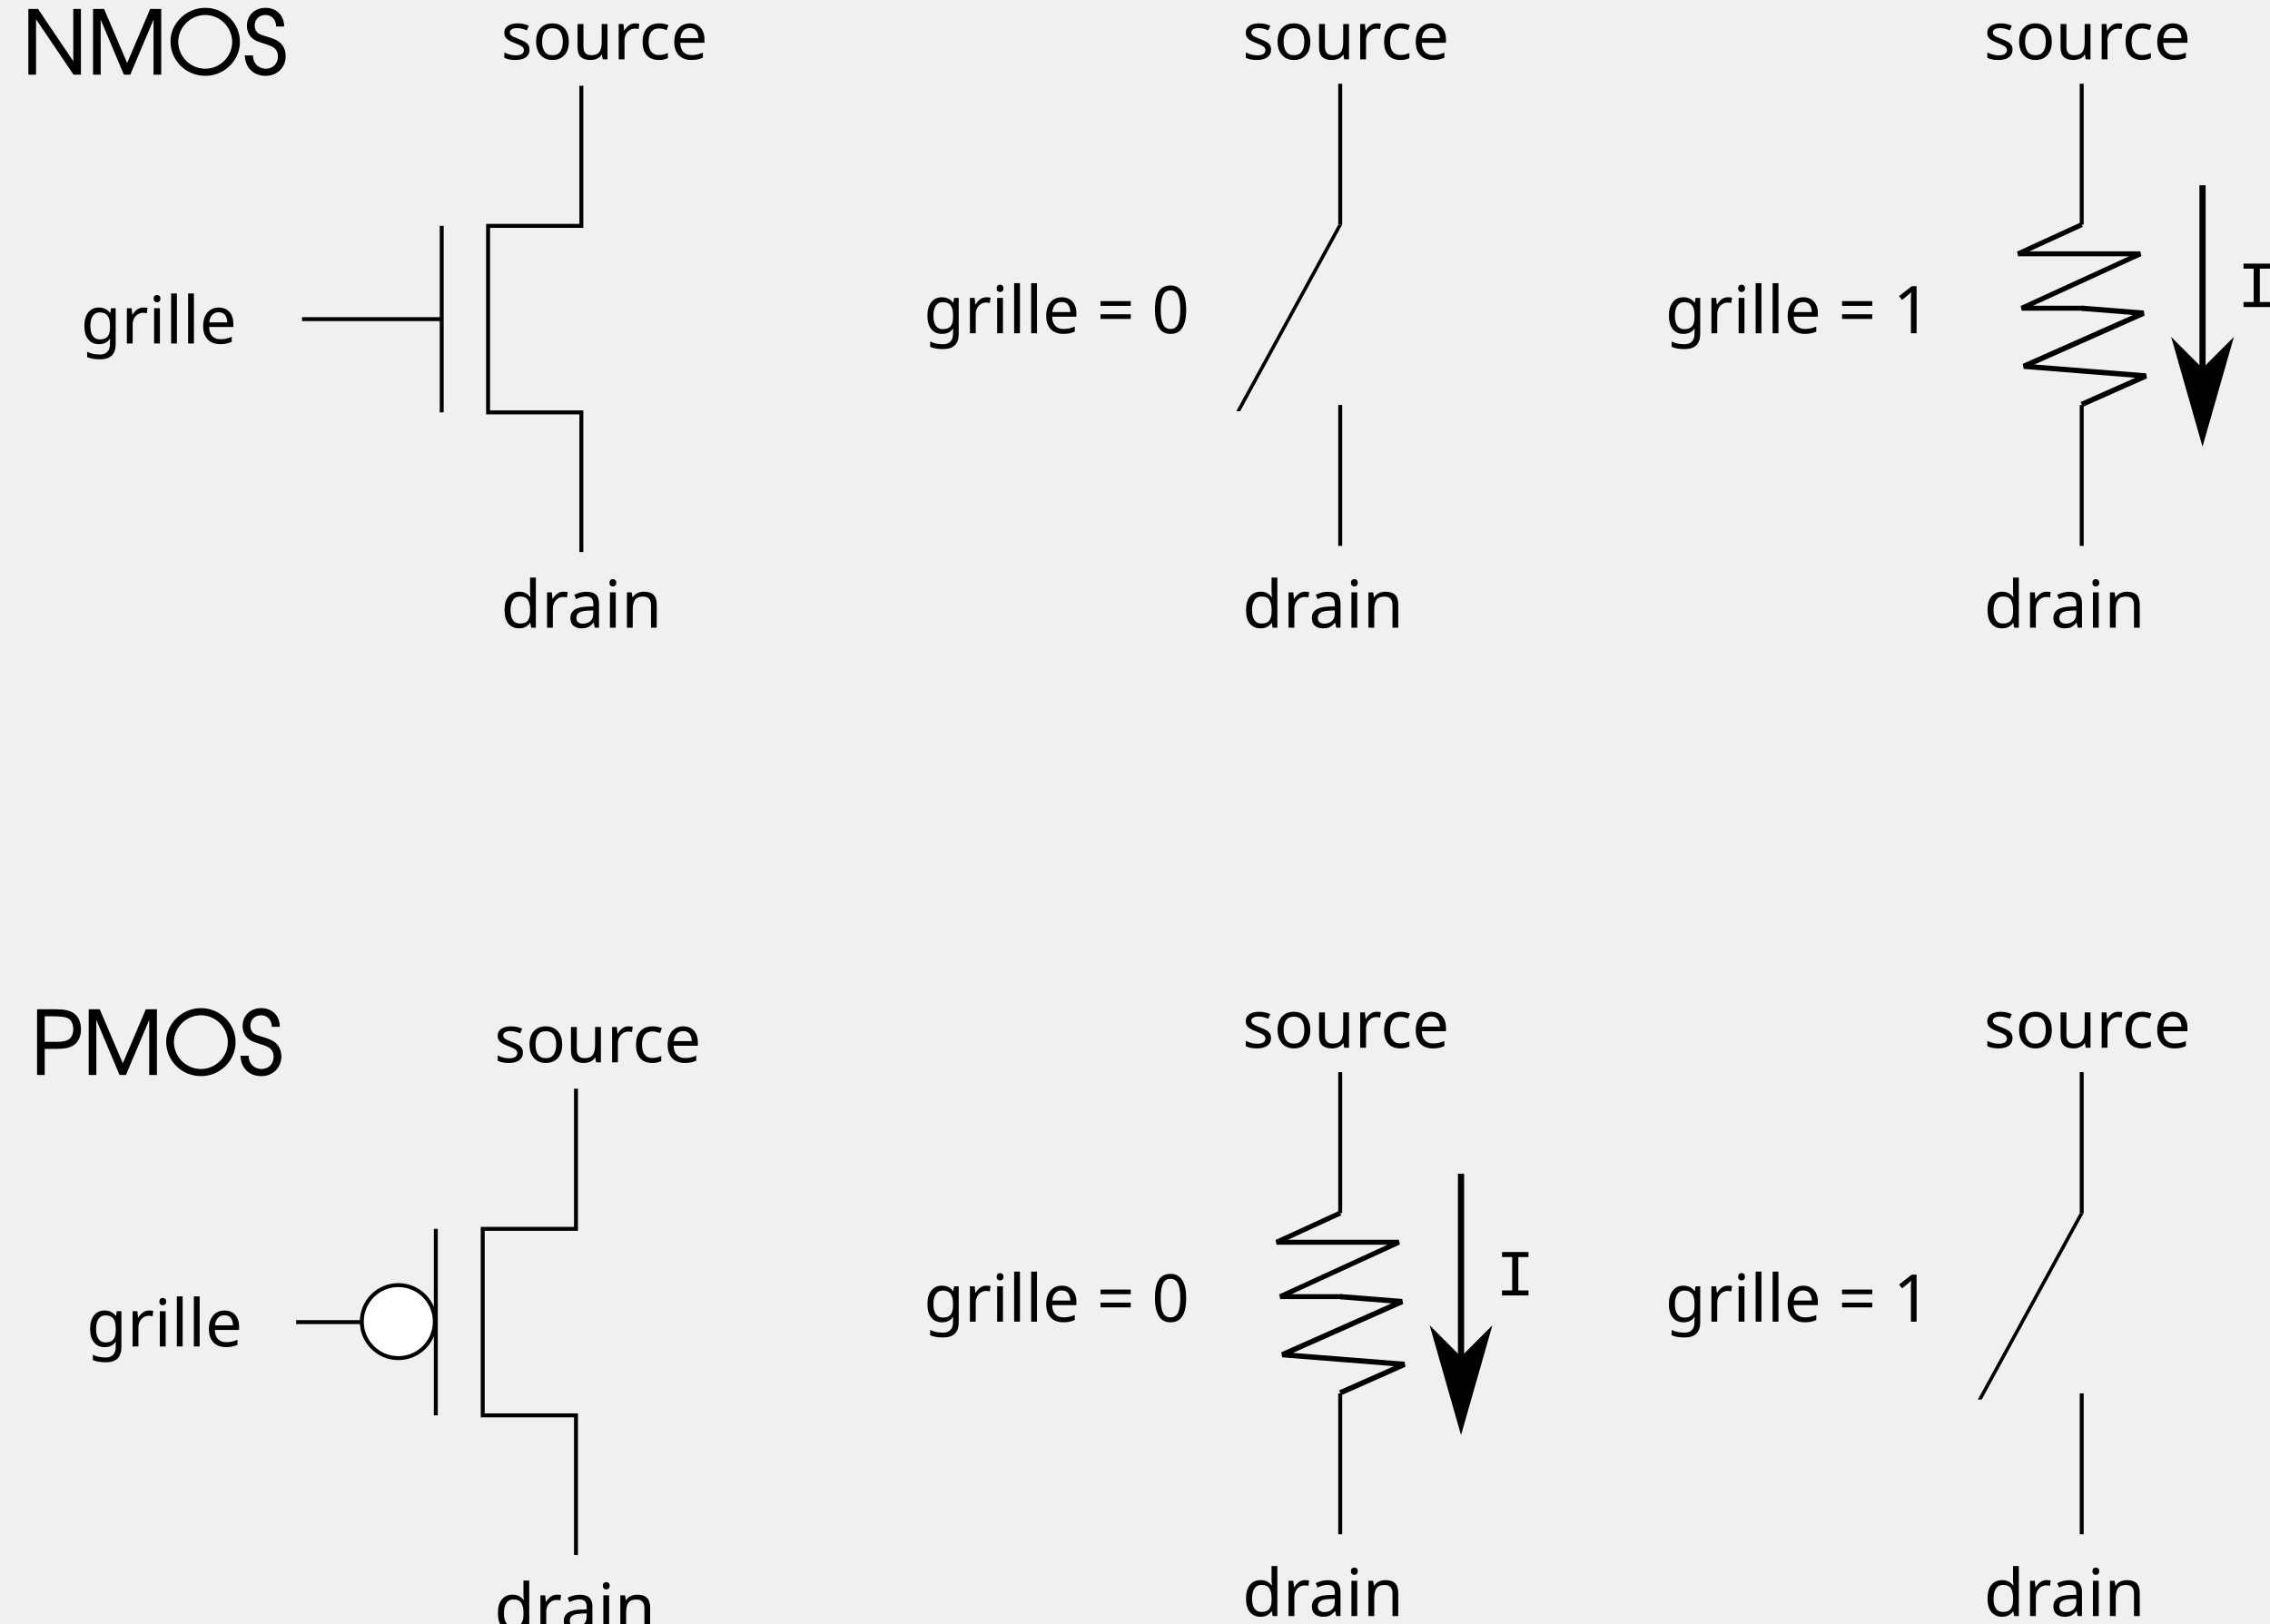
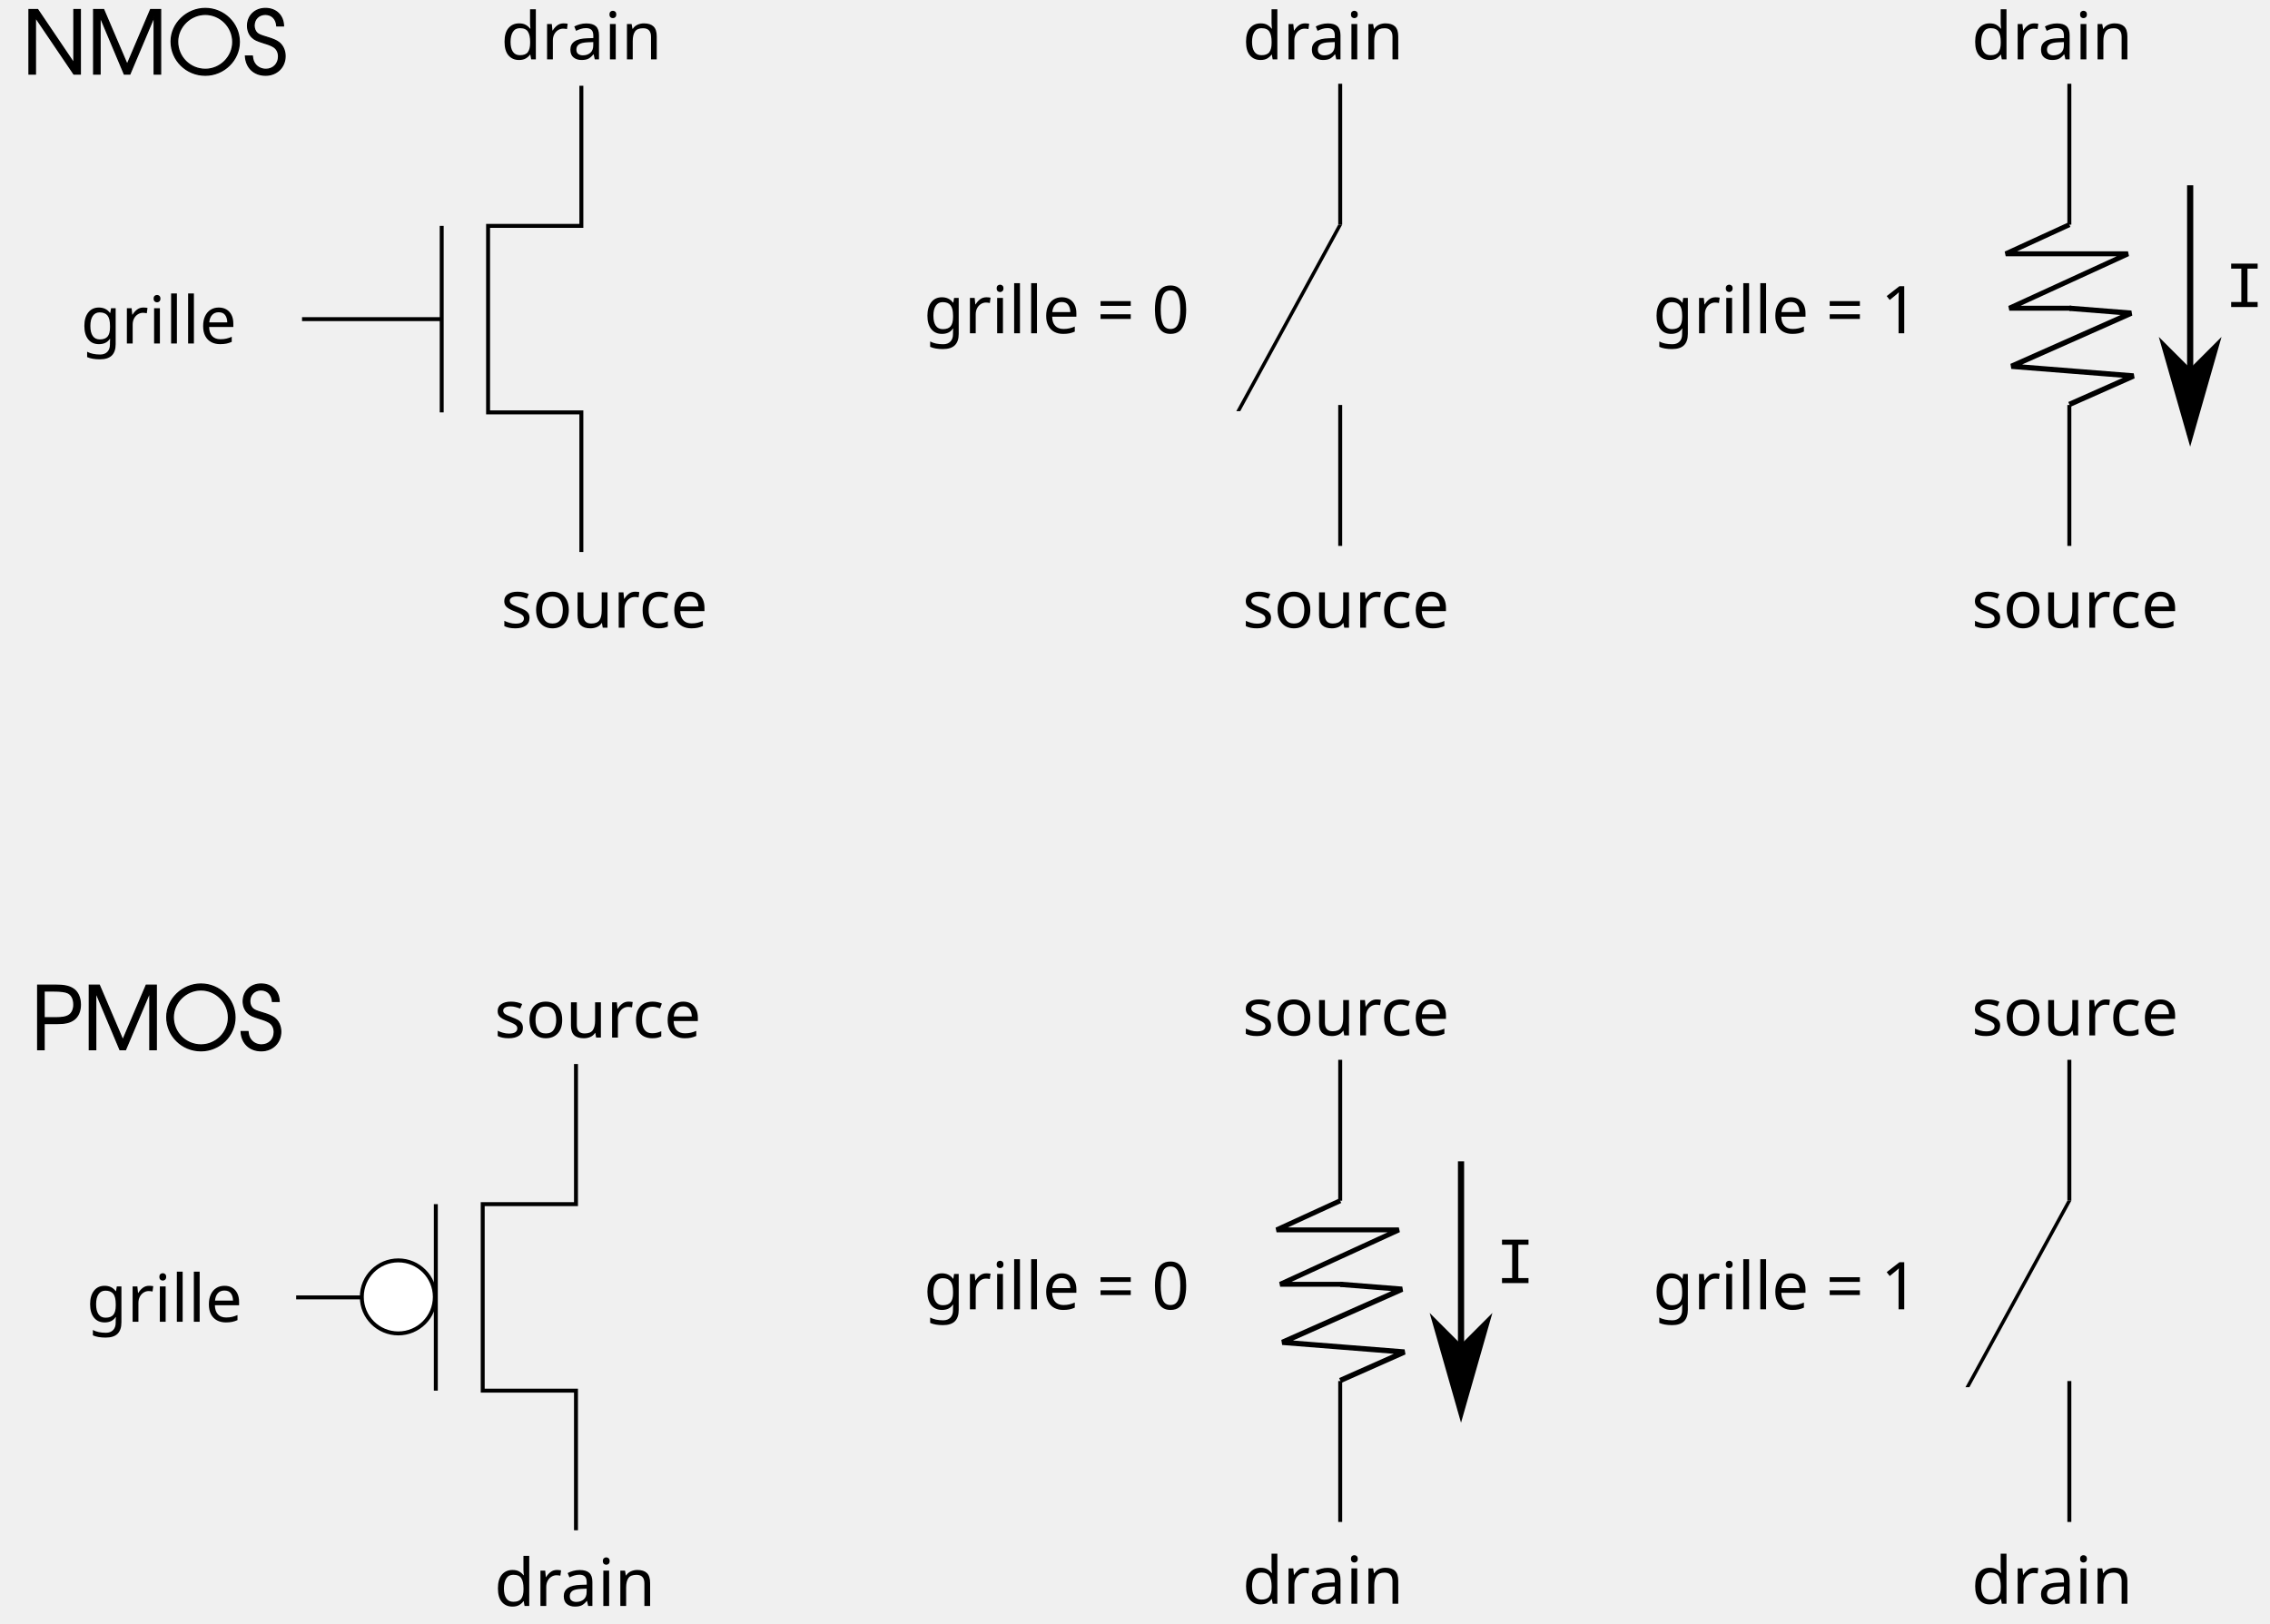
<svg xmlns="http://www.w3.org/2000/svg" width="3.827in" height="2.738in" viewBox="3454 834 4599.727 3206.632" version="1.1" id="svg332">
  <defs id="defs336">
    <marker orient="auto" refY="0" refX="0" id="Arrow1Lend" style="overflow:visible">
      <path id="path1290" d="M 0,0 5,-5 -12.5,0 5,5 Z" style="fill:#000000;fill-opacity:1;fill-rule:evenodd;stroke:#000000;stroke-width:1pt;stroke-opacity:1" transform="matrix(-0.8,0,0,-0.8,-10,0)" />
    </marker>
  </defs>
  <polyline id="polyline300" style="fill:none;stroke:#000000;stroke-width:8;stroke-linecap:butt;stroke-linejoin:miter" points="4251,2078 4251,1795 4062,1795 4062,1417 4251,1417 4251,1133 " transform="translate(381.0158,-167.276)" />
  <polyline id="polyline302" style="fill:none;stroke:#000000;stroke-width:8;stroke-linecap:butt;stroke-linejoin:miter" points="3968,1795 3968,1417 " transform="translate(381.0158,-167.276)" />
  <polyline id="polyline304" style="fill:none;stroke:#000000;stroke-width:8;stroke-linecap:butt;stroke-linejoin:miter" points="3685,1606 3968,1606 " transform="translate(381.0158,-167.276)" />
-   <polyline id="polyline306" style="fill:none;stroke:#000000;stroke-width:8;stroke-linecap:butt;stroke-linejoin:miter" points="7559,2078 7559,1795 7370,1795 7370,1417 7559,1417 7559,1133 " transform="translate(-2937.879,1865.564)" />
-   <polyline id="polyline308" style="fill:none;stroke:#000000;stroke-width:8;stroke-linecap:butt;stroke-linejoin:miter" points="7275,1795 7275,1417 " transform="translate(-2937.879,1865.564)" />
-   <polyline id="polyline310" style="fill:none;stroke:#000000;stroke-width:8;stroke-linecap:butt;stroke-linejoin:miter" points="6992,1606 7275,1606 " transform="translate(-2937.879,1865.564)" />
-   <text style="font-style:normal;font-weight:normal;font-size:177px;font-family:AvantGarde;text-anchor:middle;fill:#000000;stroke:#000000;stroke-width:0.025in" id="text318" font-size="177" font-weight="normal" font-style="normal" y="2969.508" x="3771.841" xml:space="preserve">PMOS</text>
+   <polyline id="polyline306" style="fill:none;stroke:#000000;stroke-width:8;stroke-linecap:butt;stroke-linejoin:miter" points="7559,2078 7559,1795 7370,1795 7370,1417 7559,1417 7559,1133 " transform="translate(-2937.879,1815.48)" />
+   <polyline id="polyline308" style="fill:none;stroke:#000000;stroke-width:8;stroke-linecap:butt;stroke-linejoin:miter" points="7275,1795 7275,1417 " transform="translate(-2937.879,1815.48)" />
+   <polyline id="polyline310" style="fill:none;stroke:#000000;stroke-width:8;stroke-linecap:butt;stroke-linejoin:miter" points="6992,1606 7275,1606 " transform="translate(-2937.879,1815.48)" />
+   <text style="font-style:normal;font-weight:normal;font-size:177px;font-family:AvantGarde;text-anchor:middle;fill:#000000;stroke:#000000;stroke-width:0.025in" id="text318" font-size="177" font-weight="normal" font-style="normal" y="2919.425" x="3771.841" xml:space="preserve">PMOS</text>
  <text style="font-style:normal;font-weight:normal;font-size:177px;font-family:AvantGarde;text-anchor:middle;fill:#000000;stroke:#000000;stroke-width:0.025in" id="text326" font-size="177" font-weight="normal" font-style="normal" y="942.104" x="3767.428" xml:space="preserve">NMOS</text>
-   <circle id="circle328" style="fill:#ffffff;stroke:#000000;stroke-width:8" r="74" cy="3470.564" cx="4261.122" />
+   <circle id="circle328" style="fill:#ffffff;stroke:#000000;stroke-width:8" r="74" cy="3420.481" cx="4261.122" />
  <text xml:space="preserve" style="font-style:normal;font-weight:normal;font-size:500.833px;line-height:1.25;font-family:sans-serif;letter-spacing:0px;word-spacing:0px;fill:#000000;fill-opacity:1;stroke:none;stroke-width:12.521" x="3617.6" y="1488.136" id="text396">
    <tspan id="tspan394" x="3617.6" y="1488.136" style="font-size:133.556px;stroke-width:12.521">grille</tspan>
  </text>
-   <text id="text400" y="3520.976" x="3629.247" style="font-style:normal;font-weight:normal;font-size:500.833px;line-height:1.25;font-family:sans-serif;letter-spacing:0px;word-spacing:0px;fill:#000000;fill-opacity:1;stroke:none;stroke-width:12.521" xml:space="preserve">
-     <tspan style="font-size:133.556px;stroke-width:12.521" y="3520.976" x="3629.247" id="tspan398">grille</tspan>
+   <text id="text400" y="3470.892" x="3629.247" style="font-style:normal;font-weight:normal;font-size:500.833px;line-height:1.25;font-family:sans-serif;letter-spacing:0px;word-spacing:0px;fill:#000000;fill-opacity:1;stroke:none;stroke-width:12.521" xml:space="preserve">
+     <tspan style="font-size:133.556px;stroke-width:12.521" y="3470.892" x="3629.247" id="tspan398">grille</tspan>
  </text>
  <text id="text404" y="912.178" x="4469.018" style="font-style:normal;font-weight:normal;font-size:500.833px;line-height:1.25;font-family:sans-serif;letter-spacing:0px;word-spacing:0px;fill:#000000;fill-opacity:1;stroke:none;stroke-width:12.521" xml:space="preserve">
-     <tspan style="font-size:133.556px;stroke-width:12.521" y="912.178" x="4469.018" id="tspan402">source</tspan>
+     <tspan style="font-size:133.556px;stroke-width:12.521" y="912.178" x="4469.018" id="tspan402">drain</tspan>
  </text>
-   <text xml:space="preserve" style="font-style:normal;font-weight:normal;font-size:500.833px;line-height:1.25;font-family:sans-serif;letter-spacing:0px;word-spacing:0px;fill:#000000;fill-opacity:1;stroke:none;stroke-width:12.521" x="4455.622" y="2945.018" id="text408">
-     <tspan id="tspan406" x="4455.622" y="2945.018" style="font-size:133.556px;stroke-width:12.521">source</tspan>
+   <text xml:space="preserve" style="font-style:normal;font-weight:normal;font-size:500.833px;line-height:1.25;font-family:sans-serif;letter-spacing:0px;word-spacing:0px;fill:#000000;fill-opacity:1;stroke:none;stroke-width:12.521" x="4455.622" y="2894.934" id="text408">
+     <tspan id="tspan406" x="4455.622" y="2894.934" style="font-size:133.556px;stroke-width:12.521">source</tspan>
  </text>
-   <text id="text412" y="4096.934" x="4455.622" style="font-style:normal;font-weight:normal;font-size:500.833px;line-height:1.25;font-family:sans-serif;letter-spacing:0px;word-spacing:0px;fill:#000000;fill-opacity:1;stroke:none;stroke-width:12.521" xml:space="preserve">
-     <tspan style="font-size:133.556px;stroke-width:12.521" y="4096.934" x="4455.622" id="tspan410">drain</tspan>
+   <text id="text412" y="4046.851" x="4455.622" style="font-style:normal;font-weight:normal;font-size:500.833px;line-height:1.25;font-family:sans-serif;letter-spacing:0px;word-spacing:0px;fill:#000000;fill-opacity:1;stroke:none;stroke-width:12.521" xml:space="preserve">
+     <tspan style="font-size:133.556px;stroke-width:12.521" y="4046.851" x="4455.622" id="tspan410">drain</tspan>
  </text>
  <text xml:space="preserve" style="font-style:normal;font-weight:normal;font-size:500.833px;line-height:1.25;font-family:sans-serif;letter-spacing:0px;word-spacing:0px;fill:#000000;fill-opacity:1;stroke:none;stroke-width:12.521" x="4469.018" y="2064.095" id="text420">
-     <tspan id="tspan418" x="4469.018" y="2064.095" style="font-size:133.556px;stroke-width:12.521">drain</tspan>
+     <tspan id="tspan418" x="4469.018" y="2064.095" style="font-size:133.556px;stroke-width:12.521">source</tspan>
  </text>
  <polyline points="3968,1795 3968,1417 " style="fill:none;stroke:#000000;stroke-width:8;stroke-linecap:butt;stroke-linejoin:miter" id="polyline424" transform="matrix(1,0,0,0.7555508,2201.681,-108.9676)" />
  <text id="text442" y="1467.327" x="5325.872" style="font-style:normal;font-weight:normal;font-size:500.833px;line-height:1.25;font-family:sans-serif;letter-spacing:0px;word-spacing:0px;fill:#000000;fill-opacity:1;stroke:none;stroke-width:12.521" xml:space="preserve">
    <tspan style="font-size:133.556px;stroke-width:12.521" y="1467.327" x="5325.872" id="tspan440">grille = 0</tspan>
  </text>
  <polyline transform="matrix(1,0,-0.5464159,1,2975.953,-169.754)" id="polyline444" style="fill:none;stroke:#000000;stroke-width:8;stroke-linecap:butt;stroke-linejoin:miter" points="3968,1795 3968,1417 " />
  <polyline transform="matrix(1,0,0,0.7555508,2201.681,542.1157)" id="polyline446" style="fill:none;stroke:#000000;stroke-width:8;stroke-linecap:butt;stroke-linejoin:miter" points="3968,1795 3968,1417 " />
  <text xml:space="preserve" style="font-style:normal;font-weight:normal;font-size:500.833px;line-height:1.25;font-family:sans-serif;letter-spacing:0px;word-spacing:0px;fill:#000000;fill-opacity:1;stroke:none;stroke-width:12.521" x="5971.517" y="912.178" id="text450">
-     <tspan id="tspan448" x="5971.517" y="912.178" style="font-size:133.556px;stroke-width:12.521">source</tspan>
+     <tspan id="tspan448" x="5971.517" y="912.178" style="font-size:133.556px;stroke-width:12.521">drain</tspan>
  </text>
  <text id="text454" y="2064.095" x="5971.517" style="font-style:normal;font-weight:normal;font-size:500.833px;line-height:1.25;font-family:sans-serif;letter-spacing:0px;word-spacing:0px;fill:#000000;fill-opacity:1;stroke:none;stroke-width:12.521" xml:space="preserve">
-     <tspan style="font-size:133.556px;stroke-width:12.521" y="2064.095" x="5971.517" id="tspan452">drain</tspan>
+     <tspan style="font-size:133.556px;stroke-width:12.521" y="2064.095" x="5971.517" id="tspan452">source</tspan>
  </text>
-   <polyline transform="matrix(1,0,0,0.7555508,3704.181,-108.9676)" id="polyline456" style="fill:none;stroke:#000000;stroke-width:8;stroke-linecap:butt;stroke-linejoin:miter" points="3968,1795 3968,1417 " />
-   <text xml:space="preserve" style="font-style:normal;font-weight:normal;font-size:500.833px;line-height:1.25;font-family:sans-serif;letter-spacing:0px;word-spacing:0px;fill:#000000;fill-opacity:1;stroke:none;stroke-width:12.521" x="6828.371" y="1467.327" id="text460">
-     <tspan id="tspan458" x="6828.371" y="1467.327" style="font-size:133.556px;stroke-width:12.521">grille = 1</tspan>
+   <polyline transform="matrix(1,0,0,0.7555508,3679.14,-108.9676)" id="polyline456" style="fill:none;stroke:#000000;stroke-width:8;stroke-linecap:butt;stroke-linejoin:miter" points="3968,1795 3968,1417 " />
+   <text xml:space="preserve" style="font-style:normal;font-weight:normal;font-size:500.833px;line-height:1.25;font-family:sans-serif;letter-spacing:0px;word-spacing:0px;fill:#000000;fill-opacity:1;stroke:none;stroke-width:12.521" x="6803.33" y="1467.327" id="text460">
+     <tspan id="tspan458" x="6803.33" y="1467.327" style="font-size:133.556px;stroke-width:12.521">grille = 1</tspan>
  </text>
-   <polyline points="3968,1795 3968,1417 " style="fill:none;stroke:#000000;stroke-width:8;stroke-linecap:butt;stroke-linejoin:miter" id="polyline464" transform="matrix(1,0,0,0.7555508,3704.181,542.1157)" />
-   <text id="text468" y="912.178" x="7474.016" style="font-style:normal;font-weight:normal;font-size:500.833px;line-height:1.25;font-family:sans-serif;letter-spacing:0px;word-spacing:0px;fill:#000000;fill-opacity:1;stroke:none;stroke-width:12.521" xml:space="preserve">
-     <tspan style="font-size:133.556px;stroke-width:12.521" y="912.178" x="7474.016" id="tspan466">source</tspan>
+   <polyline points="3968,1795 3968,1417 " style="fill:none;stroke:#000000;stroke-width:8;stroke-linecap:butt;stroke-linejoin:miter" id="polyline464" transform="matrix(1,0,0,0.7555508,3679.14,542.1157)" />
+   <text id="text468" y="912.178" x="7448.974" style="font-style:normal;font-weight:normal;font-size:500.833px;line-height:1.25;font-family:sans-serif;letter-spacing:0px;word-spacing:0px;fill:#000000;fill-opacity:1;stroke:none;stroke-width:12.521" xml:space="preserve">
+     <tspan style="font-size:133.556px;stroke-width:12.521" y="912.178" x="7448.974" id="tspan466">drain</tspan>
  </text>
-   <text xml:space="preserve" style="font-style:normal;font-weight:normal;font-size:500.833px;line-height:1.25;font-family:sans-serif;letter-spacing:0px;word-spacing:0px;fill:#000000;fill-opacity:1;stroke:none;stroke-width:12.521" x="7474.016" y="2064.095" id="text472">
-     <tspan id="tspan470" x="7474.016" y="2064.095" style="font-size:133.556px;stroke-width:12.521">drain</tspan>
+   <text xml:space="preserve" style="font-style:normal;font-weight:normal;font-size:500.833px;line-height:1.25;font-family:sans-serif;letter-spacing:0px;word-spacing:0px;fill:#000000;fill-opacity:1;stroke:none;stroke-width:12.521" x="7448.974" y="2064.095" id="text472">
+     <tspan id="tspan470" x="7448.974" y="2064.095" style="font-size:133.556px;stroke-width:12.521">source</tspan>
  </text>
-   <path style="fill:none;stroke:#000000;stroke-width:10.002px;stroke-linecap:butt;stroke-linejoin:miter;stroke-opacity:1" d="m 7672.181,1247.246 -128.928,59.114 h 247.742 l -240.42,110.233 h 125.418" id="path476" />
-   <path id="path478" d="m 7672.192,1611.61 130.079,-57.722 -247.285,-19.616 242.565,-107.637 -125.186,-9.93" style="fill:none;stroke:#000000;stroke-width:10.72px;stroke-linecap:butt;stroke-linejoin:miter;stroke-opacity:1" />
-   <path style="fill:none;stroke:#000000;stroke-width:12.521px;stroke-linecap:butt;stroke-linejoin:miter;stroke-opacity:1;marker-end:url(#Arrow1Lend)" d="m 7917.001,1167.447 v 505.492" id="path480" />
-   <text id="text1571" y="1414.177" x="7986.884" style="font-style:normal;font-weight:normal;font-size:500.833px;line-height:1.25;font-family:sans-serif;letter-spacing:0px;word-spacing:0px;fill:#000000;fill-opacity:1;stroke:none;stroke-width:12.521" xml:space="preserve">
-     <tspan style="font-style:normal;font-variant:normal;font-weight:normal;font-stretch:normal;font-size:133.556px;font-family:Cousine;-inkscape-font-specification:Cousine;stroke-width:12.521" y="1414.177" x="7986.884" id="tspan1569">I</tspan>
-     <tspan style="font-size:133.556px;stroke-width:12.521" y="2040.218" x="7986.884" id="tspan1573" />
+   <path style="fill:none;stroke:#000000;stroke-width:10.002px;stroke-linecap:butt;stroke-linejoin:miter;stroke-opacity:1" d="m 7647.14,1247.246 -128.928,59.114 h 247.742 l -240.42,110.233 h 125.418" id="path476" />
+   <path id="path478" d="m 7647.15,1611.61 130.079,-57.722 -247.285,-19.616 242.565,-107.637 -125.186,-9.93" style="fill:none;stroke:#000000;stroke-width:10.72px;stroke-linecap:butt;stroke-linejoin:miter;stroke-opacity:1" />
+   <path style="fill:none;stroke:#000000;stroke-width:12.521px;stroke-linecap:butt;stroke-linejoin:miter;stroke-opacity:1;marker-end:url(#Arrow1Lend)" d="m 7891.96,1167.447 v 505.492" id="path480" />
+   <text id="text1571" y="1414.177" x="7961.842" style="font-style:normal;font-weight:normal;font-size:500.833px;line-height:1.25;font-family:sans-serif;letter-spacing:0px;word-spacing:0px;fill:#000000;fill-opacity:1;stroke:none;stroke-width:12.521" xml:space="preserve">
+     <tspan style="font-style:normal;font-variant:normal;font-weight:normal;font-stretch:normal;font-size:133.556px;font-family:Cousine;-inkscape-font-specification:Cousine;stroke-width:12.521" y="1414.177" x="7961.842" id="tspan1569">I</tspan>
+     <tspan style="font-size:133.556px;stroke-width:12.521" y="2040.218" x="7961.842" id="tspan1573" />
  </text>
-   <polyline transform="matrix(1,0,0,0.7555508,3704.181,1894.366)" id="polyline1575" style="fill:none;stroke:#000000;stroke-width:8;stroke-linecap:butt;stroke-linejoin:miter" points="3968,1795 3968,1417 " />
-   <text xml:space="preserve" style="font-style:normal;font-weight:normal;font-size:500.833px;line-height:1.25;font-family:sans-serif;letter-spacing:0px;word-spacing:0px;fill:#000000;fill-opacity:1;stroke:none;stroke-width:12.521" x="6828.371" y="3470.661" id="text1579">
-     <tspan id="tspan1577" x="6828.371" y="3470.661" style="font-size:133.556px;stroke-width:12.521">grille = 1</tspan>
+   <polyline transform="matrix(1,0,0,0.7555508,3679.14,1869.324)" id="polyline1575" style="fill:none;stroke:#000000;stroke-width:8;stroke-linecap:butt;stroke-linejoin:miter" points="3968,1795 3968,1417 " />
+   <text xml:space="preserve" style="font-style:normal;font-weight:normal;font-size:500.833px;line-height:1.25;font-family:sans-serif;letter-spacing:0px;word-spacing:0px;fill:#000000;fill-opacity:1;stroke:none;stroke-width:12.521" x="6803.33" y="3445.619" id="text1579">
+     <tspan id="tspan1577" x="6803.33" y="3445.619" style="font-size:133.556px;stroke-width:12.521">grille = 1</tspan>
  </text>
-   <polyline points="3968,1795 3968,1417 " style="fill:none;stroke:#000000;stroke-width:8;stroke-linecap:butt;stroke-linejoin:miter" id="polyline1581" transform="matrix(1,0,-0.5464159,1,4478.453,1833.579)" />
-   <polyline points="3968,1795 3968,1417 " style="fill:none;stroke:#000000;stroke-width:8;stroke-linecap:butt;stroke-linejoin:miter" id="polyline1583" transform="matrix(1,0,0,0.7555508,3704.181,2545.449)" />
-   <text id="text1587" y="2915.512" x="7474.016" style="font-style:normal;font-weight:normal;font-size:500.833px;line-height:1.25;font-family:sans-serif;letter-spacing:0px;word-spacing:0px;fill:#000000;fill-opacity:1;stroke:none;stroke-width:12.521" xml:space="preserve">
-     <tspan style="font-size:133.556px;stroke-width:12.521" y="2915.512" x="7474.016" id="tspan1585">source</tspan>
+   <polyline points="3968,1795 3968,1417 " style="fill:none;stroke:#000000;stroke-width:8;stroke-linecap:butt;stroke-linejoin:miter" id="polyline1581" transform="matrix(1,0,-0.5464159,1,4453.411,1808.538)" />
+   <polyline points="3968,1795 3968,1417 " style="fill:none;stroke:#000000;stroke-width:8;stroke-linecap:butt;stroke-linejoin:miter" id="polyline1583" transform="matrix(1,0,0,0.7555508,3679.14,2520.407)" />
+   <text id="text1587" y="2890.47" x="7448.975" style="font-style:normal;font-weight:normal;font-size:500.833px;line-height:1.25;font-family:sans-serif;letter-spacing:0px;word-spacing:0px;fill:#000000;fill-opacity:1;stroke:none;stroke-width:12.521" xml:space="preserve">
+     <tspan style="font-size:133.556px;stroke-width:12.521" y="2890.47" x="7448.975" id="tspan1585">source</tspan>
  </text>
-   <text xml:space="preserve" style="font-style:normal;font-weight:normal;font-size:500.833px;line-height:1.25;font-family:sans-serif;letter-spacing:0px;word-spacing:0px;fill:#000000;fill-opacity:1;stroke:none;stroke-width:12.521" x="7474.016" y="4067.429" id="text1591">
-     <tspan id="tspan1589" x="7474.016" y="4067.429" style="font-size:133.556px;stroke-width:12.521">drain</tspan>
+   <text xml:space="preserve" style="font-style:normal;font-weight:normal;font-size:500.833px;line-height:1.25;font-family:sans-serif;letter-spacing:0px;word-spacing:0px;fill:#000000;fill-opacity:1;stroke:none;stroke-width:12.521" x="7448.975" y="4042.387" id="text1591">
+     <tspan id="tspan1589" x="7448.975" y="4042.387" style="font-size:133.556px;stroke-width:12.521">drain</tspan>
  </text>
-   <polyline points="3968,1795 3968,1417 " style="fill:none;stroke:#000000;stroke-width:8;stroke-linecap:butt;stroke-linejoin:miter" id="polyline1593" transform="matrix(1,0,0,0.7555508,2201.681,1894.366)" />
-   <text id="text1597" y="3470.661" x="5325.872" style="font-style:normal;font-weight:normal;font-size:500.833px;line-height:1.25;font-family:sans-serif;letter-spacing:0px;word-spacing:0px;fill:#000000;fill-opacity:1;stroke:none;stroke-width:12.521" xml:space="preserve">
-     <tspan style="font-size:133.556px;stroke-width:12.521" y="3470.661" x="5325.872" id="tspan1595">grille = 0</tspan>
+   <polyline points="3968,1795 3968,1417 " style="fill:none;stroke:#000000;stroke-width:8;stroke-linecap:butt;stroke-linejoin:miter" id="polyline1593" transform="matrix(1,0,0,0.7555508,2201.681,1869.324)" />
+   <text id="text1597" y="3445.619" x="5325.872" style="font-style:normal;font-weight:normal;font-size:500.833px;line-height:1.25;font-family:sans-serif;letter-spacing:0px;word-spacing:0px;fill:#000000;fill-opacity:1;stroke:none;stroke-width:12.521" xml:space="preserve">
+     <tspan style="font-size:133.556px;stroke-width:12.521" y="3445.619" x="5325.872" id="tspan1595">grille = 0</tspan>
  </text>
-   <polyline transform="matrix(1,0,0,0.7555508,2201.681,2545.449)" id="polyline1599" style="fill:none;stroke:#000000;stroke-width:8;stroke-linecap:butt;stroke-linejoin:miter" points="3968,1795 3968,1417 " />
-   <text xml:space="preserve" style="font-style:normal;font-weight:normal;font-size:500.833px;line-height:1.25;font-family:sans-serif;letter-spacing:0px;word-spacing:0px;fill:#000000;fill-opacity:1;stroke:none;stroke-width:12.521" x="5971.517" y="2915.512" id="text1603">
-     <tspan id="tspan1601" x="5971.517" y="2915.512" style="font-size:133.556px;stroke-width:12.521">source</tspan>
+   <polyline transform="matrix(1,0,0,0.7555508,2201.681,2520.407)" id="polyline1599" style="fill:none;stroke:#000000;stroke-width:8;stroke-linecap:butt;stroke-linejoin:miter" points="3968,1795 3968,1417 " />
+   <text xml:space="preserve" style="font-style:normal;font-weight:normal;font-size:500.833px;line-height:1.25;font-family:sans-serif;letter-spacing:0px;word-spacing:0px;fill:#000000;fill-opacity:1;stroke:none;stroke-width:12.521" x="5971.517" y="2890.47" id="text1603">
+     <tspan id="tspan1601" x="5971.517" y="2890.47" style="font-size:133.556px;stroke-width:12.521">source</tspan>
  </text>
-   <text id="text1607" y="4067.429" x="5971.517" style="font-style:normal;font-weight:normal;font-size:500.833px;line-height:1.25;font-family:sans-serif;letter-spacing:0px;word-spacing:0px;fill:#000000;fill-opacity:1;stroke:none;stroke-width:12.521" xml:space="preserve">
-     <tspan style="font-size:133.556px;stroke-width:12.521" y="4067.429" x="5971.517" id="tspan1605">drain</tspan>
+   <text id="text1607" y="4042.387" x="5971.517" style="font-style:normal;font-weight:normal;font-size:500.833px;line-height:1.25;font-family:sans-serif;letter-spacing:0px;word-spacing:0px;fill:#000000;fill-opacity:1;stroke:none;stroke-width:12.521" xml:space="preserve">
+     <tspan style="font-size:133.556px;stroke-width:12.521" y="4042.387" x="5971.517" id="tspan1605">drain</tspan>
  </text>
-   <path id="path1609" d="m 6169.681,3250.58 -128.928,59.114 h 247.742 l -240.42,110.233 h 125.418" style="fill:none;stroke:#000000;stroke-width:10.002px;stroke-linecap:butt;stroke-linejoin:miter;stroke-opacity:1" />
-   <path style="fill:none;stroke:#000000;stroke-width:10.72px;stroke-linecap:butt;stroke-linejoin:miter;stroke-opacity:1" d="m 6169.692,3614.943 130.079,-57.722 -247.285,-19.616 242.565,-107.637 -125.186,-9.93" id="path1611" />
-   <path id="path1613" d="M 6414.501,3170.781 V 3676.273" style="fill:none;stroke:#000000;stroke-width:12.521px;stroke-linecap:butt;stroke-linejoin:miter;stroke-opacity:1;marker-end:url(#Arrow1Lend)" />
-   <text xml:space="preserve" style="font-style:normal;font-weight:normal;font-size:500.833px;line-height:1.25;font-family:sans-serif;letter-spacing:0px;word-spacing:0px;fill:#000000;fill-opacity:1;stroke:none;stroke-width:12.521" x="6484.385" y="3417.51" id="text1619">
-     <tspan id="tspan1615" x="6484.385" y="3417.51" style="font-style:normal;font-variant:normal;font-weight:normal;font-stretch:normal;font-size:133.556px;font-family:Cousine;-inkscape-font-specification:Cousine;stroke-width:12.521">I</tspan>
-     <tspan id="tspan1617" x="6484.385" y="4043.552" style="font-size:133.556px;stroke-width:12.521" />
+   <path id="path1609" d="m 6169.681,3225.538 -128.928,59.114 h 247.742 l -240.42,110.233 h 125.418" style="fill:none;stroke:#000000;stroke-width:10.002px;stroke-linecap:butt;stroke-linejoin:miter;stroke-opacity:1" />
+   <path style="fill:none;stroke:#000000;stroke-width:10.72px;stroke-linecap:butt;stroke-linejoin:miter;stroke-opacity:1" d="m 6169.692,3589.902 130.079,-57.722 -247.285,-19.616 242.565,-107.637 -125.186,-9.93" id="path1611" />
+   <path id="path1613" d="m 6414.501,3145.739 v 505.492" style="fill:none;stroke:#000000;stroke-width:12.521px;stroke-linecap:butt;stroke-linejoin:miter;stroke-opacity:1;marker-end:url(#Arrow1Lend)" />
+   <text xml:space="preserve" style="font-style:normal;font-weight:normal;font-size:500.833px;line-height:1.25;font-family:sans-serif;letter-spacing:0px;word-spacing:0px;fill:#000000;fill-opacity:1;stroke:none;stroke-width:12.521" x="6484.385" y="3392.469" id="text1619">
+     <tspan id="tspan1615" x="6484.385" y="3392.469" style="font-style:normal;font-variant:normal;font-weight:normal;font-stretch:normal;font-size:133.556px;font-family:Cousine;-inkscape-font-specification:Cousine;stroke-width:12.521">I</tspan>
+     <tspan id="tspan1617" x="6484.385" y="4018.51" style="font-size:133.556px;stroke-width:12.521" />
  </text>
</svg>
